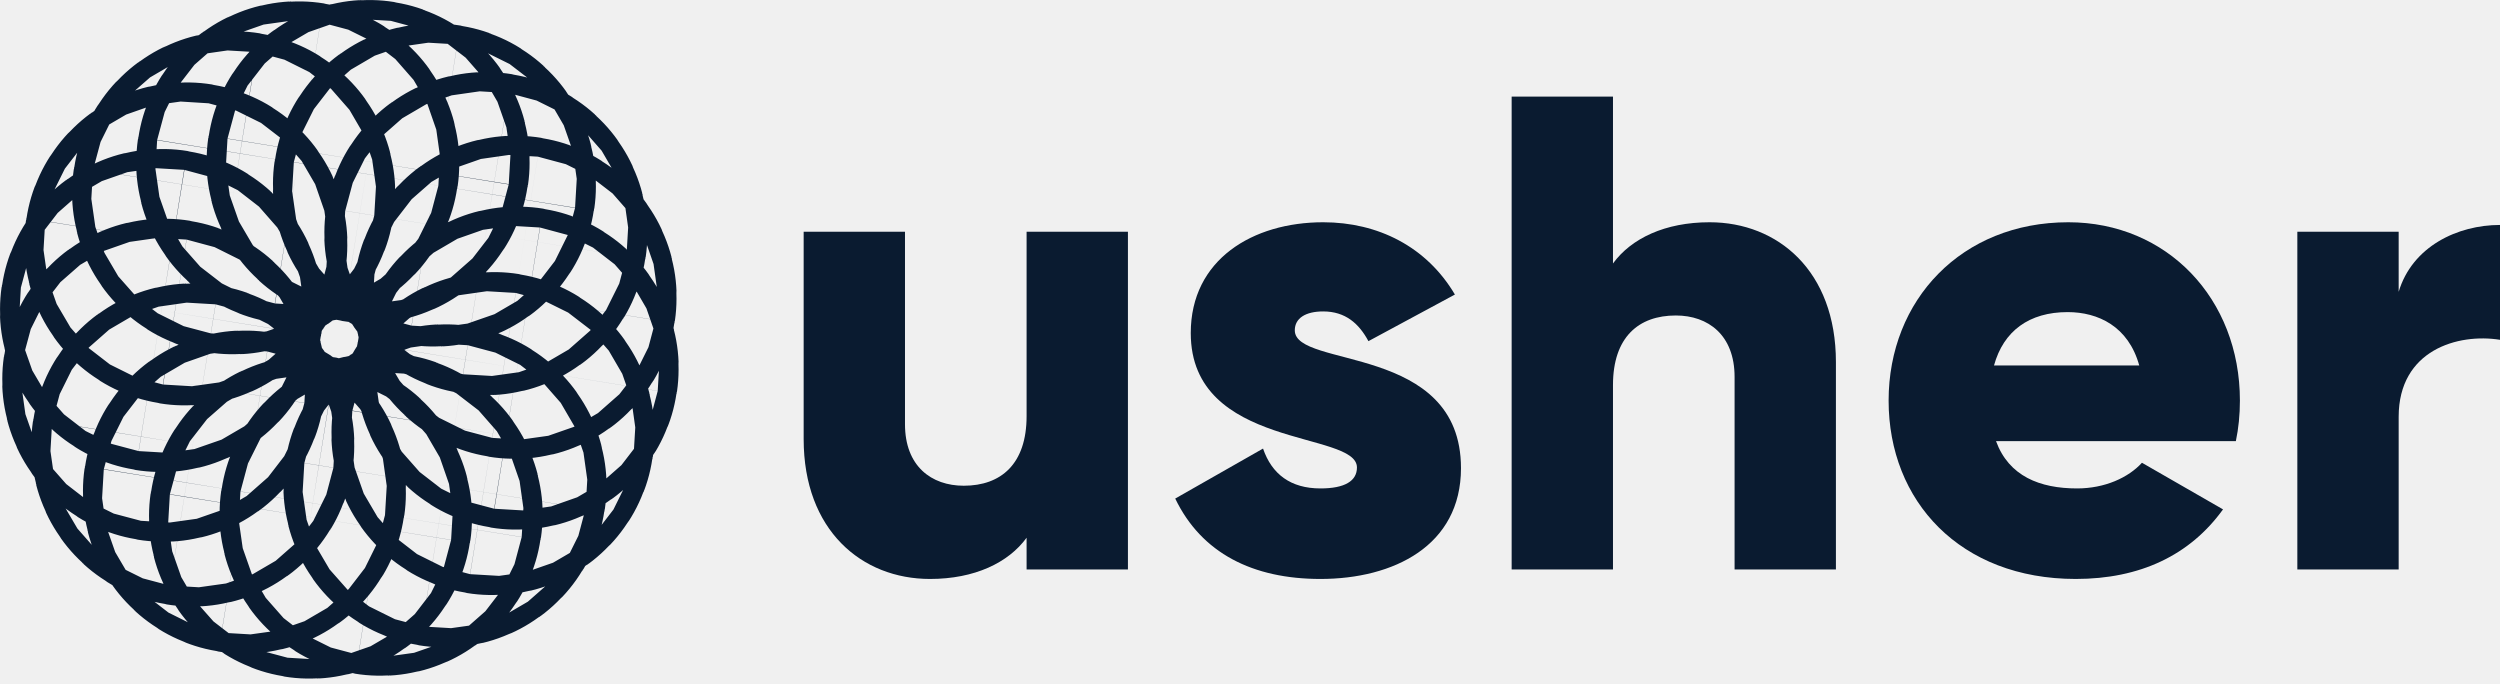
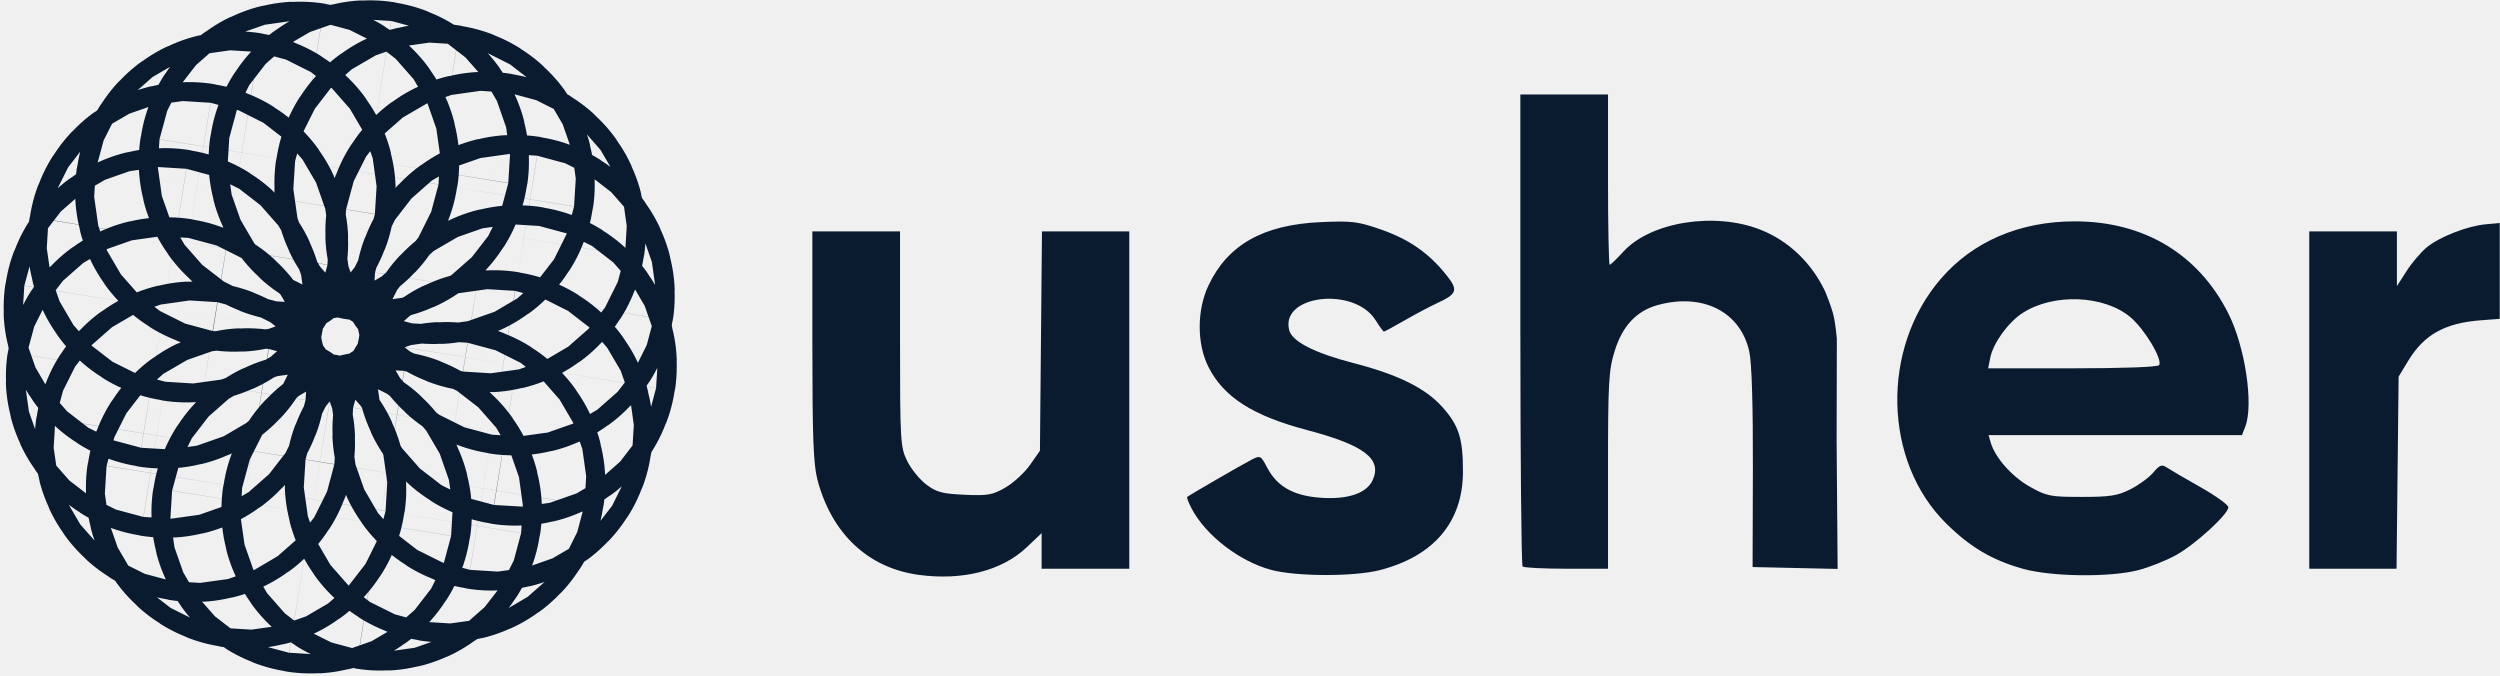
- <svg xmlns="http://www.w3.org/2000/svg" color="#0A1B30" height="99" viewBox="0 0 362 99" fill="none">
-   <g clip-path="url(#clip0_54_98)">
-     <path stroke="currentColor" d="M54.671 23.605C54.793 22.85 54.28 22.139 53.526 22.017C52.771 21.895 52.06 22.407 51.937 23.162C51.815 23.917 52.328 24.628 53.083 24.75C53.837 24.872 54.548 24.36 54.671 23.605ZM71.715 34.053C71.837 33.299 71.325 32.588 70.57 32.465C69.815 32.343 69.104 32.856 68.982 33.61C68.859 34.365 69.372 35.076 70.127 35.199C70.882 35.321 71.593 34.808 71.715 34.053ZM76.245 53.526C76.368 52.771 75.855 52.06 75.1 51.937C74.345 51.815 73.634 52.328 73.512 53.083C73.389 53.837 73.902 54.548 74.657 54.671C75.412 54.793 76.123 54.28 76.245 53.526ZM65.797 70.57C65.919 69.815 65.406 69.104 64.651 68.982C63.897 68.86 63.186 69.372 63.063 70.127C62.941 70.882 63.454 71.593 64.209 71.715C64.963 71.838 65.674 71.325 65.797 70.57ZM46.325 75.1C46.447 74.345 45.934 73.634 45.179 73.512C44.425 73.389 43.714 73.902 43.591 74.657C43.469 75.412 43.982 76.123 44.736 76.245C45.491 76.367 46.202 75.855 46.325 75.1ZM29.28 64.651C29.402 63.897 28.89 63.186 28.135 63.063C27.38 62.941 26.669 63.454 26.547 64.209C26.424 64.963 26.937 65.674 27.692 65.797C28.447 65.919 29.158 65.406 29.28 64.651ZM24.75 45.179C24.873 44.425 24.36 43.714 23.605 43.591C22.85 43.469 22.139 43.982 22.017 44.736C21.895 45.491 22.407 46.202 23.162 46.325C23.917 46.447 24.628 45.934 24.75 45.179ZM35.199 28.135C35.321 27.38 34.808 26.669 34.053 26.547C33.299 26.424 32.587 26.937 32.465 27.692C32.343 28.447 32.856 29.158 33.61 29.28C34.365 29.402 35.076 28.89 35.199 28.135ZM44.484 23.805C44.606 23.05 44.093 22.339 43.339 22.217C42.584 22.095 41.873 22.607 41.751 23.362C41.628 24.117 42.141 24.828 42.896 24.95C43.651 25.073 44.361 24.56 44.484 23.805ZM64.273 27.012C64.395 26.258 63.882 25.547 63.128 25.424C62.373 25.302 61.662 25.815 61.539 26.57C61.417 27.324 61.93 28.035 62.685 28.158C63.439 28.28 64.15 27.767 64.273 27.012ZM75.944 43.266C76.067 42.511 75.554 41.8 74.799 41.678C74.044 41.556 73.333 42.069 73.211 42.823C73.089 43.578 73.601 44.289 74.356 44.411C75.111 44.534 75.822 44.021 75.944 43.266ZM72.746 63.001C72.868 62.246 72.355 61.535 71.601 61.412C70.846 61.29 70.135 61.803 70.013 62.558C69.89 63.312 70.403 64.023 71.158 64.146C71.912 64.268 72.624 63.755 72.746 63.001ZM56.547 74.681C56.669 73.926 56.156 73.215 55.402 73.093C54.647 72.971 53.936 73.483 53.813 74.238C53.691 74.993 54.204 75.704 54.959 75.826C55.713 75.948 56.425 75.436 56.547 74.681ZM36.758 71.474C36.88 70.719 36.367 70.008 35.613 69.885C34.858 69.763 34.147 70.276 34.025 71.031C33.902 71.785 34.415 72.496 35.17 72.619C35.925 72.741 36.636 72.228 36.758 71.474ZM25.077 55.275C25.2 54.52 24.687 53.809 23.932 53.687C23.177 53.564 22.466 54.077 22.344 54.832C22.222 55.586 22.735 56.297 23.489 56.42C24.244 56.542 24.955 56.029 25.077 55.275ZM28.276 35.54C28.398 34.786 27.885 34.075 27.131 33.952C26.376 33.83 25.665 34.343 25.543 35.097C25.42 35.852 25.933 36.563 26.688 36.685C27.443 36.808 28.154 36.295 28.276 35.54Z" stroke-width="44.024" stroke-linecap="square" />
-     <path fill="currentColor" d="M148.651 33.552V60.258C148.651 67.203 144.934 70.333 139.553 70.333C134.858 70.333 131.043 67.496 131.043 61.432V33.552H116.37V63.584C116.37 76.79 124.782 83.833 134.662 83.833C141.119 83.833 146.01 81.485 148.651 77.866V82.463H163.324V33.552H148.651Z" />
-     <path fill="currentColor" d="M187.486 47.834C187.486 46.074 189.051 45.095 191.595 45.095C194.823 45.095 196.779 46.856 198.149 49.399L210.67 42.65C206.561 35.704 199.518 32.183 191.595 32.183C181.421 32.183 172.422 37.563 172.422 48.226C172.422 65.149 196.486 62.312 196.486 67.692C196.486 69.649 194.725 70.725 191.203 70.725C186.899 70.725 184.16 68.67 182.888 64.953L170.172 72.192C173.987 80.115 181.421 83.833 191.203 83.833C201.768 83.833 211.55 79.04 211.55 67.79C211.55 49.693 187.486 53.41 187.486 47.834Z" />
-     <path fill="currentColor" d="M247.548 32.183C241.092 32.183 236.201 34.531 233.56 38.15V13.988H218.887V82.463H233.56V55.758C233.56 48.812 237.277 45.682 242.657 45.682C247.353 45.682 251.168 48.519 251.168 54.584V82.463H265.841V52.432C265.841 39.226 257.428 32.183 247.548 32.183Z" />
-     <path fill="currentColor" d="M289.025 63.877H323.752C324.143 62.019 324.339 60.062 324.339 58.008C324.339 43.237 313.774 32.183 299.492 32.183C284.036 32.183 273.471 43.432 273.471 58.008C273.471 72.583 283.84 83.833 300.568 83.833C309.861 83.833 317.1 80.409 321.893 73.757L310.154 67.007C308.198 69.159 304.774 70.725 300.763 70.725C295.383 70.725 290.883 68.964 289.025 63.877ZM288.731 52.921C290.101 47.932 293.818 45.193 299.394 45.193C303.796 45.193 308.198 47.247 309.763 52.921H288.731Z" />
-     <path fill="currentColor" d="M347.327 42.258V33.552H332.654V82.463H347.327V60.355C347.327 50.671 355.935 48.226 362 49.204V32.574C355.837 32.574 349.283 35.704 347.327 42.258Z" />
-   </g>
-   <defs>
-     <clipPath id="clip0_54_98">
-       <rect width="362" height="98.262" fill="white" />
-     </clipPath>
-   </defs>
+ <svg xmlns="http://www.w3.org/2000/svg" color="#0A1B30" viewBox="0 0 503 136" fill="none">
+   <path d="M76.083 32.597C76.252 31.556 75.545 30.576 74.505 30.408C73.465 30.239 72.485 30.946 72.316 31.986C72.147 33.026 72.854 34.006 73.894 34.175C74.935 34.344 75.915 33.637 76.083 32.597ZM99.576 46.998C99.745 45.958 99.038 44.978 97.998 44.809C96.958 44.64 95.978 45.347 95.809 46.388C95.641 47.428 96.347 48.408 97.387 48.576C98.428 48.745 99.408 48.038 99.576 46.998ZM105.82 73.837C105.989 72.797 105.282 71.817 104.242 71.648C103.201 71.48 102.221 72.186 102.053 73.227C101.884 74.267 102.591 75.247 103.631 75.415C104.672 75.584 105.652 74.877 105.82 73.837ZM91.419 97.33C91.587 96.29 90.881 95.31 89.84 95.141C88.8 94.972 87.82 95.679 87.651 96.719C87.483 97.76 88.189 98.74 89.23 98.909C90.27 99.077 91.25 98.37 91.419 97.33ZM64.58 103.574C64.748 102.534 64.042 101.553 63.001 101.385C61.961 101.216 60.981 101.923 60.812 102.963C60.644 104.004 61.35 104.984 62.391 105.152C63.431 105.321 64.411 104.614 64.58 103.574ZM41.087 89.172C41.255 88.132 40.549 87.152 39.508 86.984C38.468 86.815 37.488 87.522 37.319 88.562C37.151 89.602 37.857 90.582 38.898 90.751C39.938 90.919 40.918 90.213 41.087 89.172ZM34.843 62.333C35.012 61.293 34.305 60.313 33.265 60.144C32.224 59.976 31.244 60.682 31.076 61.723C30.907 62.763 31.614 63.743 32.654 63.912C33.694 64.08 34.674 63.374 34.843 62.333ZM49.244 38.84C49.413 37.8 48.706 36.82 47.666 36.651C46.626 36.483 45.646 37.19 45.477 38.23C45.308 39.27 46.015 40.25 47.055 40.419C48.096 40.587 49.076 39.881 49.244 38.84ZM62.043 32.873C62.211 31.832 61.505 30.852 60.464 30.684C59.424 30.515 58.444 31.222 58.275 32.262C58.107 33.302 58.813 34.282 59.854 34.451C60.894 34.62 61.874 33.913 62.043 32.873ZM89.318 37.293C89.487 36.253 88.78 35.273 87.74 35.105C86.7 34.936 85.72 35.642 85.551 36.683C85.382 37.723 86.089 38.703 87.129 38.872C88.17 39.041 89.15 38.334 89.318 37.293ZM105.406 59.697C105.574 58.656 104.868 57.676 103.827 57.508C102.787 57.339 101.807 58.046 101.638 59.086C101.47 60.126 102.176 61.106 103.217 61.275C104.257 61.444 105.237 60.737 105.406 59.697ZM100.997 86.897C101.166 85.856 100.459 84.876 99.419 84.708C98.378 84.539 97.398 85.246 97.23 86.286C97.061 87.327 97.768 88.307 98.808 88.475C99.848 88.644 100.828 87.937 100.997 86.897ZM78.669 102.996C78.838 101.956 78.131 100.976 77.091 100.807C76.051 100.639 75.071 101.345 74.902 102.386C74.733 103.426 75.44 104.406 76.48 104.575C77.521 104.743 78.501 104.037 78.669 102.996ZM51.394 98.576C51.562 97.535 50.856 96.555 49.815 96.387C48.775 96.218 47.795 96.925 47.626 97.965C47.458 99.005 48.164 99.985 49.205 100.154C50.245 100.323 51.225 99.616 51.394 98.576ZM35.294 76.248C35.463 75.208 34.756 74.228 33.716 74.059C32.675 73.89 31.695 74.597 31.527 75.637C31.358 76.678 32.065 77.658 33.105 77.826C34.146 77.995 35.126 77.288 35.294 76.248ZM39.703 49.048C39.871 48.007 39.165 47.027 38.124 46.859C37.084 46.69 36.104 47.397 35.935 48.437C35.767 49.477 36.474 50.457 37.514 50.626C38.554 50.795 39.534 50.088 39.703 49.048Z" stroke="currentColor" stroke-width="60.68" stroke-linecap="square" />
+   <path d="M184.834 115.661C174.658 114.277 167.324 107.377 164.463 96.498C163.659 93.437 163.449 87.879 163.449 69.596V46.553H172.267H181.086V68.181C181.086 88.787 181.153 89.948 182.512 92.728C183.296 94.333 185.027 96.47 186.359 97.477C188.421 99.034 189.568 99.342 194.079 99.545C198.776 99.757 199.71 99.59 202.319 98.075C203.937 97.136 206.156 95.089 207.249 93.528L209.236 90.688L209.44 68.62L209.644 46.553H218.427H227.211V80.49V114.427H218.393H209.575V110.846V107.265L206.586 110.102C201.599 114.837 193.67 116.863 184.834 115.661ZM255.786 114.668C249.342 112.936 242.562 107.698 239.723 102.259C239.129 101.121 238.742 100.1 238.862 99.991C239.25 99.64 249.87 93.492 251.783 92.51C253.58 91.588 253.666 91.63 254.958 94.09C256.958 97.897 260.269 99.761 265.713 100.147C271.174 100.534 274.959 99.259 276.17 96.626C278.137 92.349 274.511 89.569 263.011 86.536C252.069 83.651 246.187 79.887 243.133 73.816C240.798 69.174 240.794 62.438 243.123 57.482C246.991 49.252 254.142 45.207 265.734 44.692C272.055 44.411 273.21 44.555 277.944 46.211C283.522 48.162 287.485 50.925 290.983 55.301C293.454 58.392 293.212 59.12 289.077 61.029C287.695 61.667 284.793 63.207 282.628 64.451C280.463 65.695 278.58 66.713 278.444 66.713C278.307 66.713 277.555 65.685 276.771 64.429C272.515 57.606 257.581 59.312 259.381 66.415C259.962 68.712 264.47 71.023 272.32 73.049C281.323 75.373 286.848 78.113 290.251 81.944C293.537 85.642 294.361 88.258 294.346 94.938C294.323 105.023 288.492 111.917 277.623 114.707C272.439 116.038 260.804 116.018 255.786 114.668ZM406.967 114.427C400.778 112.674 396.44 110.111 391.599 105.347C378.898 92.848 378.391 70.127 390.5 56.085C396.978 48.573 406.393 44.537 417.435 44.537C431.341 44.537 442.27 51.073 448.316 63.007C451.707 69.7 453.464 81.363 451.753 85.822L451.091 87.546H425.592H400.092L400.535 89.058C401.422 92.081 404.82 95.913 408.396 97.923C411.802 99.837 412.521 99.978 418.837 99.978C424.589 99.978 426.085 99.742 428.673 98.427C430.352 97.574 432.409 96.062 433.244 95.067C434.517 93.55 434.955 93.388 435.957 94.059C436.614 94.499 439.67 96.284 442.748 98.024C445.826 99.764 448.344 101.579 448.344 102.058C448.344 103.453 441.759 109.484 437.849 111.67C435.874 112.774 432.424 114.148 430.181 114.724C424.453 116.194 412.676 116.044 406.967 114.427ZM434.423 73.459C435.139 72.312 431.523 66.262 428.682 63.853C423.385 59.361 413.181 58.945 406.955 62.968C404.06 64.839 401.045 68.996 400.451 71.938L400.014 74.106H417.017C427.179 74.106 434.182 73.845 434.423 73.459ZM306.349 113.979C306.1 113.732 305.897 92.261 305.897 66.265V19H314.715H323.533V36.136C323.533 45.562 323.686 53.273 323.874 53.273C324.061 53.273 325.292 52.092 326.609 50.648C332.092 44.635 345.015 42.57 354.248 46.232C359.855 48.456 364.453 52.841 367.2 58.585C367.2 58.585 368.431 61.498 368.901 63.458C369.334 65.267 369.574 68.174 369.574 68.174L369.527 88.742L369.733 114.468L361.177 114.279L352.621 114.091L352.679 94.215C352.716 81.705 352.452 73.022 351.968 70.784C350.228 62.748 342.626 58.872 333.52 61.377C329.294 62.54 326.45 65.563 324.897 70.543C323.662 74.507 323.533 76.781 323.533 94.673V114.427H315.167C310.566 114.427 306.598 114.225 306.349 113.979ZM464.624 80.49V46.553H473.442H482.26V52.06V57.568L484.181 54.567C485.238 52.917 487.065 50.764 488.241 49.784C490.791 47.658 496.475 45.445 500.238 45.112L502.949 44.873V54.513V64.154L499.218 64.436C491.88 64.991 487.727 67.308 484.496 72.65L482.6 75.786L482.392 95.106L482.184 114.427H473.404H464.624L464.624 80.49Z" fill="currentColor" />
</svg>
